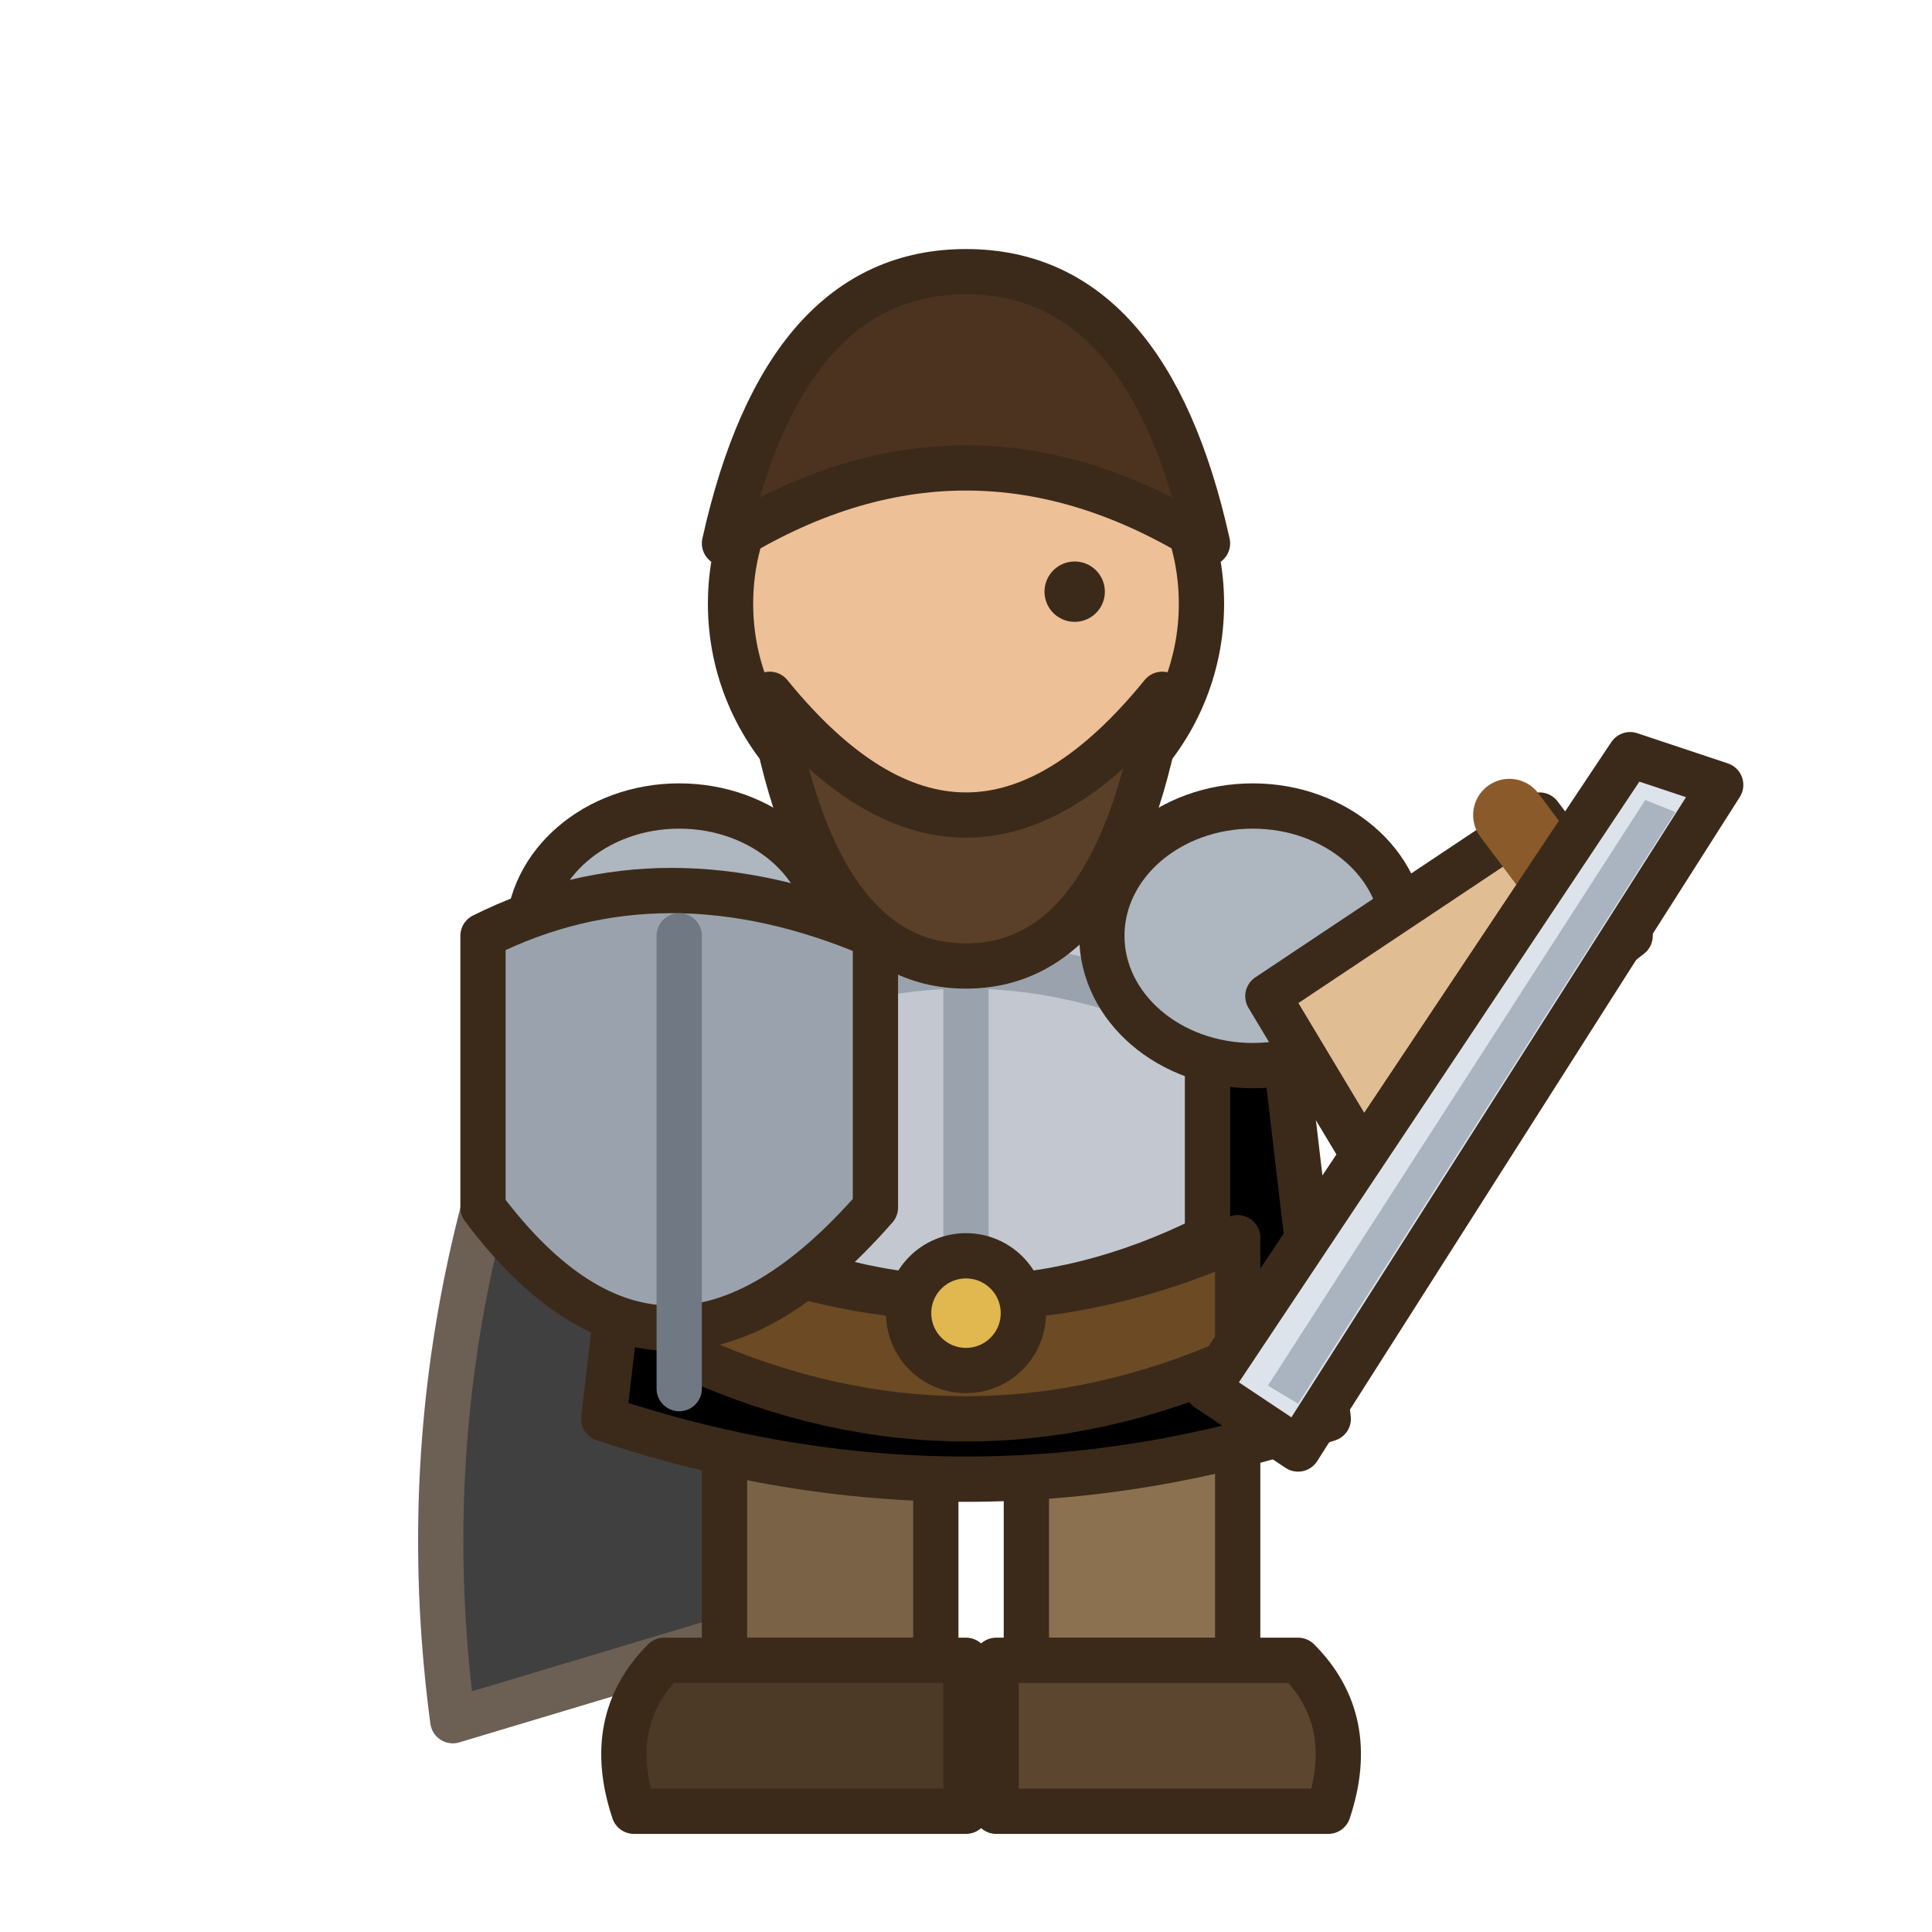
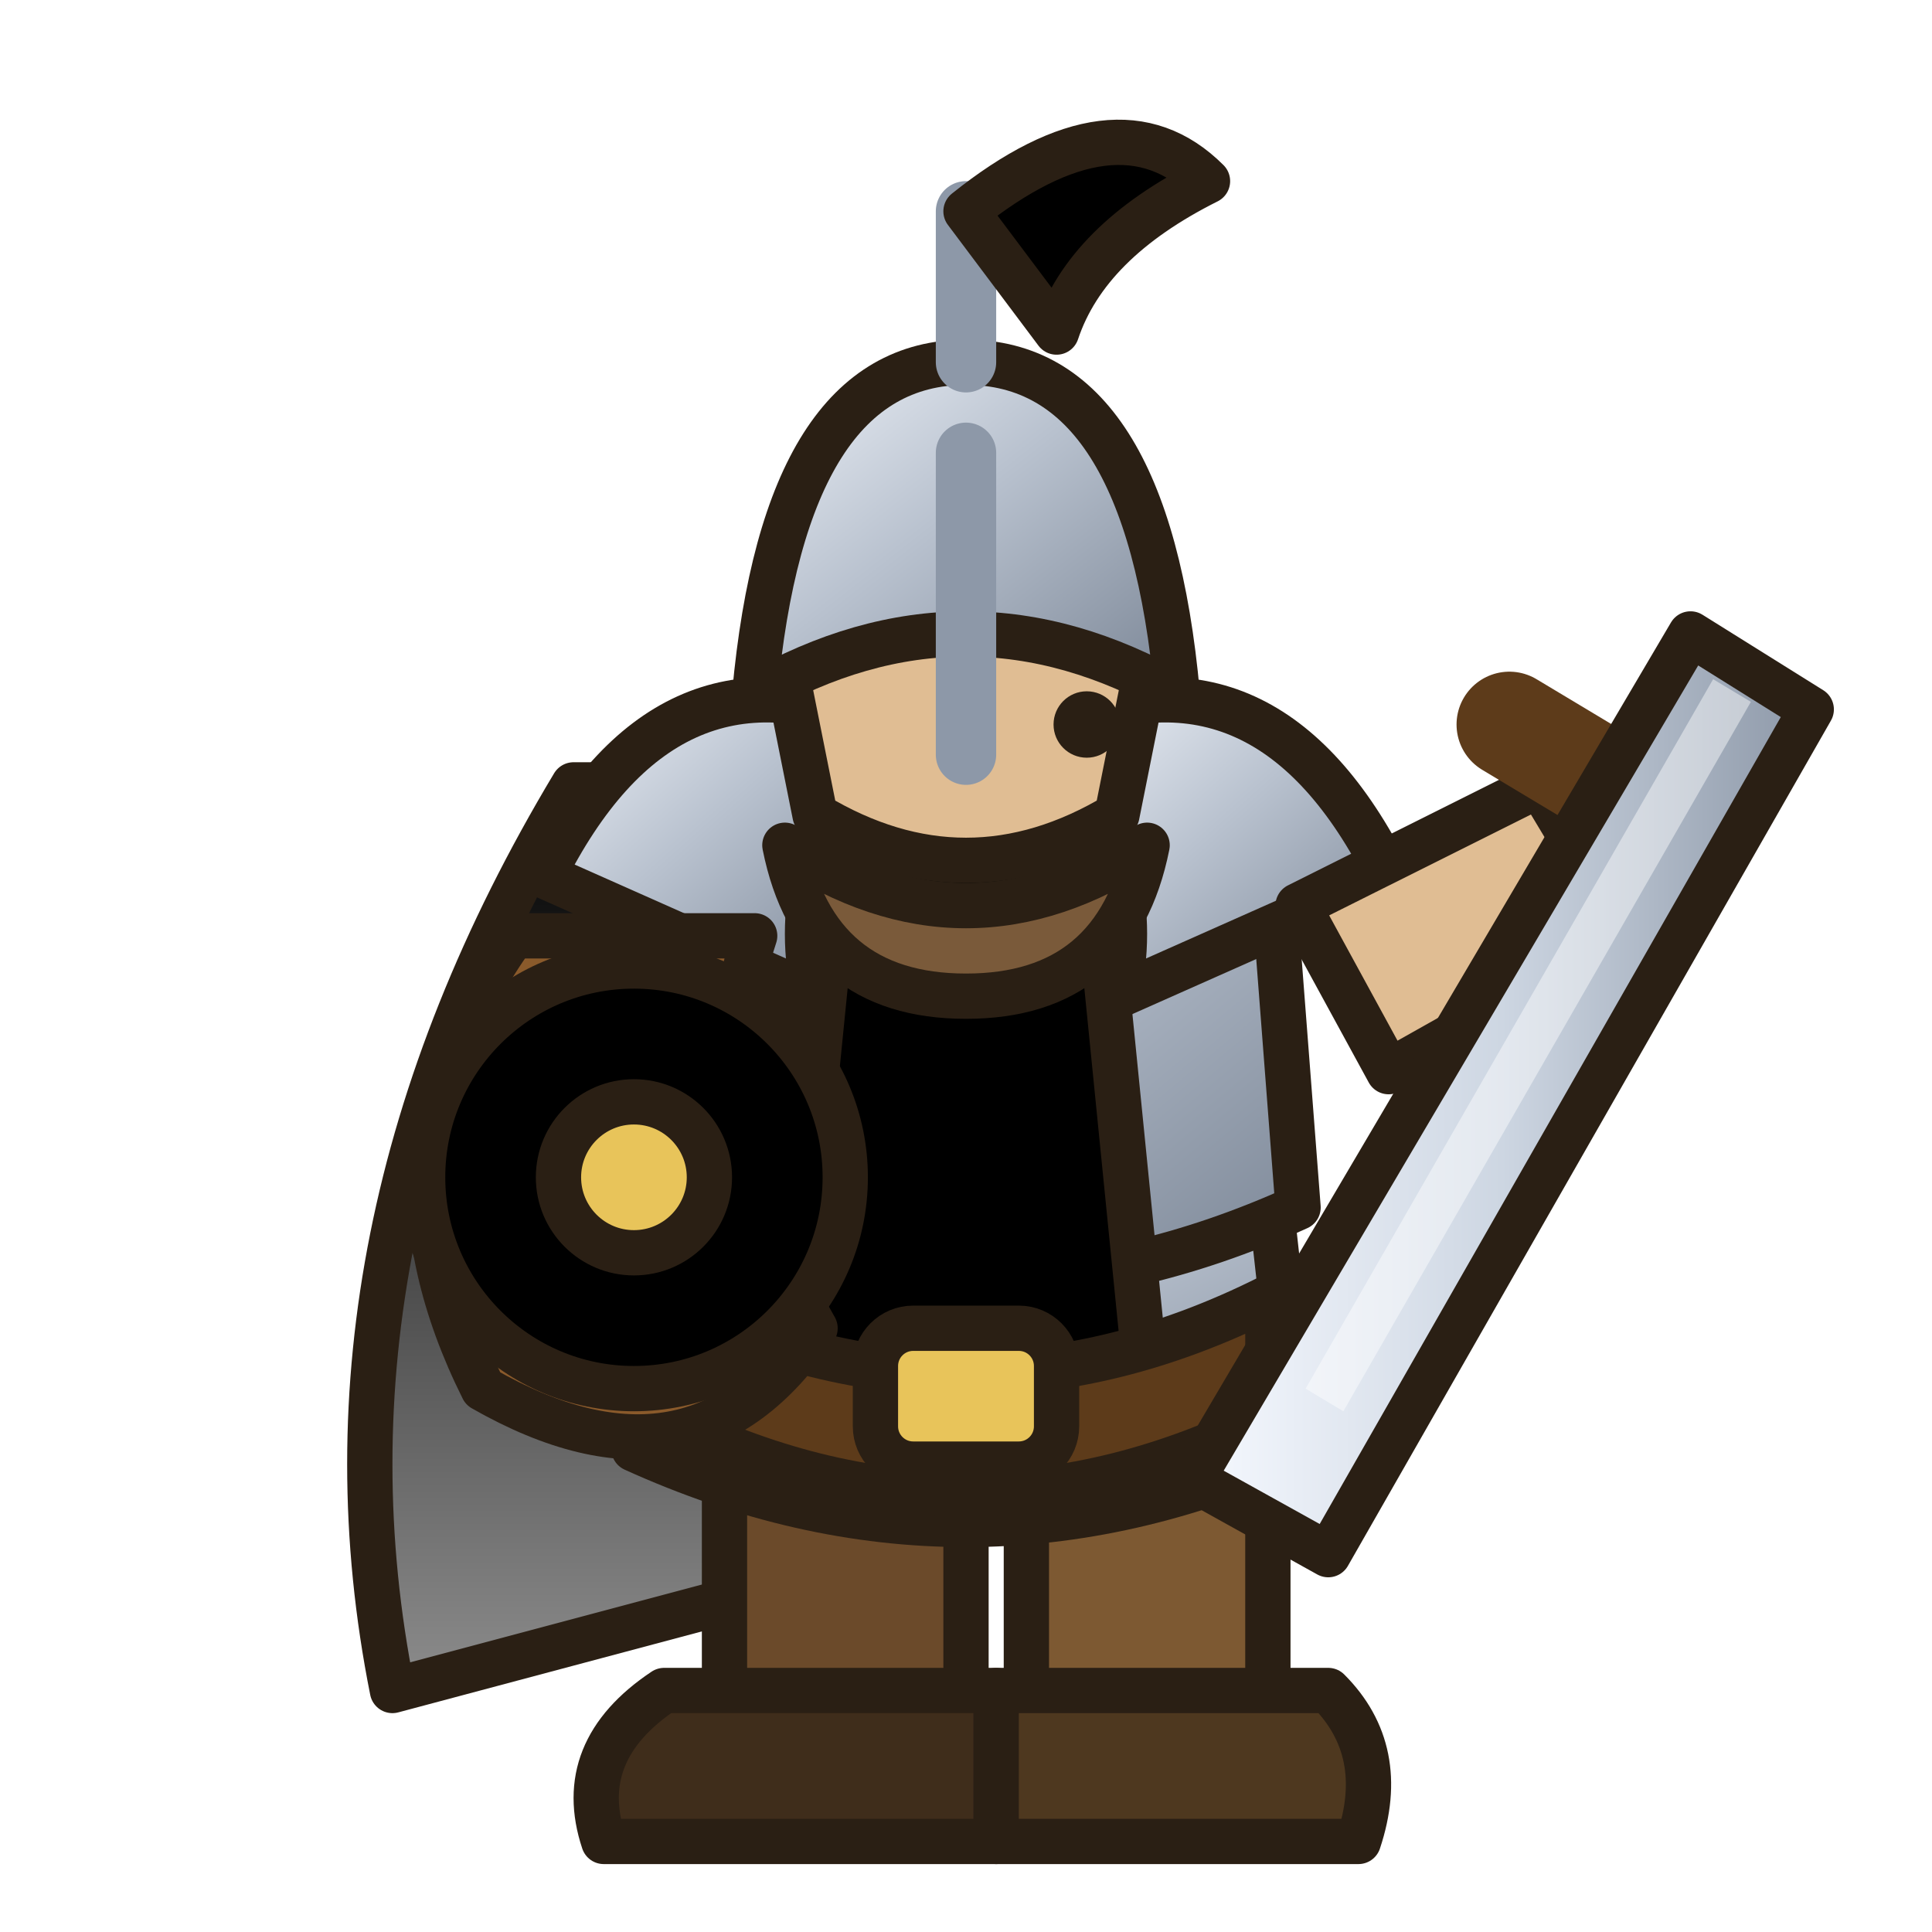
- <svg xmlns="http://www.w3.org/2000/svg" viewBox="0 0 64 64" aria-hidden="true">
-   <g stroke="#3b2a1a" stroke-width="1.5" stroke-linejoin="round" stroke-linecap="round">
-     <path d="M21 28 q-8 14 -6 29 l10 -3 q-3 -15 1 -25 Z" fill="currentColor" opacity="0.75" />
-     <path d="M24 46 h7 v9 h-7 Z" fill="#7a6246" />
-     <path d="M34 46 h7 v9 h-7 Z" fill="#8b7150" />
-     <path d="M22 55 h10 v5 h-11 q-1 -3 1 -5 Z" fill="#4d3a26" />
-     <path d="M33 55 h10 q2 2 1 5 h-11 Z" fill="#5c4630" />
-     <path d="M22 30 q10 -7 20 0 l2 17 q-12 4 -24 0 Z" fill="currentColor" />
-     <path d="M24 31 q8 -4 16 0 v10 q-8 4 -16 0 Z" fill="#c3c8d0" />
-     <path d="M24 34 q8 -4 16 0" fill="none" stroke="#9aa3ad" />
-     <path d="M32 31 v10" fill="none" stroke="#9aa3ad" />
-     <path d="M23 41 q9 4 18 0 l0 4 q-9 4 -18 0 Z" fill="#6b4a24" />
-     <circle cx="32" cy="43.5" r="1.9" fill="#e0b84f" />
-     <ellipse cx="22.5" cy="31" rx="5" ry="4.3" fill="#aeb6bf" />
-     <ellipse cx="41.5" cy="31" rx="5" ry="4.3" fill="#aeb6bf" />
-     <path d="M42 33 l9 -6 3 4 -9 7 Z" fill="#e0bd93" />
-     <path d="M50 27 l3 4" stroke="#8a5a2b" stroke-width="2.4" />
-     <path d="M54 25 l3 1 -14 22 -3 -2 Z" fill="#dde3ea" />
-     <path d="M54.5 26.5 l1 0.4 -12.5 19.6 -1 -0.6 Z" fill="#aab4c0" stroke="none" />
-     <path d="M16 31 q6 -3 13 0 v9 q-7 8 -13 0 Z" fill="#9aa3ad" />
-     <path d="M22.5 31 v15" fill="none" stroke="#6f7883" />
-     <circle cx="32" cy="20" r="7.8" fill="#eec097" />
-     <circle cx="35.6" cy="19.6" r="1" fill="#3b2a1a" stroke="none" />
-     <path d="M24 18 q2 -9 8 -9 q6 0 8 9 q-8 -5 -16 0 Z" fill="#4b3320" />
-     <path d="M25.5 23 q6.5 8 13 0 q-1.5 9 -6.5 9 q-5 0 -6.5 -9 Z" fill="#5a4028" />
+ <svg xmlns="http://www.w3.org/2000/svg" viewBox="0 0 128 128" aria-hidden="true">
+   <defs>
+     <linearGradient id="wm-steel" x1="0" y1="0" x2="1" y2="1">
+       <stop offset="0%" stop-color="#eef2f8" />
+       <stop offset="45%" stop-color="#b9c2cf" />
+       <stop offset="100%" stop-color="#7b8696" />
+     </linearGradient>
+     <linearGradient id="wm-blade" x1="0" y1="0" x2="1" y2="0">
+       <stop offset="0%" stop-color="#f6f9ff" />
+       <stop offset="50%" stop-color="#cdd6e2" />
+       <stop offset="100%" stop-color="#8d98a8" />
+     </linearGradient>
+     <linearGradient id="wm-cloak" x1="0" y1="0" x2="0" y2="1">
+       <stop offset="0%" stop-color="currentColor" />
+       <stop offset="100%" stop-color="rgba(0,0,0,0.45)" />
+     </linearGradient>
+   </defs>
+   <g stroke="#2a1f14" stroke-width="3" stroke-linejoin="round" stroke-linecap="round">
+     <path d="M38 52 q-18 30 -12 60 l30 -8 q-8 -30 -2 -52 Z" fill="url(#wm-cloak)" />
+     <path d="M48 92 h16 v22 h-16 Z" fill="#6b4a2a" />
+     <path d="M68 92 h16 v22 h-16 Z" fill="#7d5932" />
+     <path d="M44 112 h22 v10 h-26 q-2 -6 4 -10 Z" fill="#3f2d1b" />
+     <path d="M66 112 h22 q4 4 2 10 h-24 Z" fill="#4e381f" />
+     <path d="M44 78 q20 10 40 0 l2 18 q-22 10 -44 0 Z" fill="url(#wm-steel)" />
+     <path d="M44 54 q20 -12 40 0 l2 26 q-22 10 -44 0 Z" fill="url(#wm-steel)" />
+     <path d="M56 52 h16 l4 40 q-12 6 -24 0 Z" fill="currentColor" />
+     <path d="M64 56 v32" stroke="rgba(0,0,0,0.25)" stroke-width="3" />
+     <path d="M44 86 q20 10 40 0 l0 8 q-20 10 -40 0 Z" fill="#5d3b1a" />
+     <rect x="58" y="88" width="12" height="9" rx="2.5" fill="#e8c45a" />
+     <path d="M36 58 q8 -16 22 -10 q-6 10 -4 18 Z" fill="url(#wm-steel)" />
+     <path d="M92 58 q-8 -16 -22 -10 q6 10 4 18 Z" fill="url(#wm-steel)" />
+     <path d="M34 62 q-10 14 -2 30 q14 8 22 -4 q-8 -14 -4 -26 Z" fill="#8a5a2b" />
+     <circle cx="42" cy="78" r="14" fill="currentColor" />
+     <circle cx="42" cy="78" r="5" fill="#e8c45a" />
+     <path d="M86 60 l16 -8 6 10 -16 9 Z" fill="#e0bd93" />
+     <path d="M100 48 l10 6" stroke="#5d3b1a" stroke-width="7" />
+     <path d="M112 42 l8 5 -32 56 -9 -5 Z" fill="url(#wm-blade)" />
+     <path d="M113.5 45 l2.5 1.5 -27 47 -2.5 -1.5 Z" fill="rgba(255,255,255,0.45)" stroke="none" />
+     <path d="M52 44 q12 -8 24 0 l-2 10 q-10 6 -20 0 Z" fill="#e0bd93" />
+     <circle cx="72" cy="48" r="2.2" fill="#2a1f14" stroke="none" />
+     <path d="M50 46 q2 -22 14 -22 q12 0 14 22 q-14 -8 -28 0 Z" fill="url(#wm-steel)" />
+     <path d="M64 24 v-10" stroke="#8d98a8" stroke-width="4" />
+     <path d="M64 14 q10 -8 16 -2 q-8 4 -10 10 Z" fill="currentColor" />
+     <path d="M64 30 v20" stroke="#8d98a8" stroke-width="4" />
+     <path d="M52 56 q12 8 24 0 q-2 10 -12 10 q-10 0 -12 -10 Z" fill="#7a5a3a" />
  </g>
</svg>
